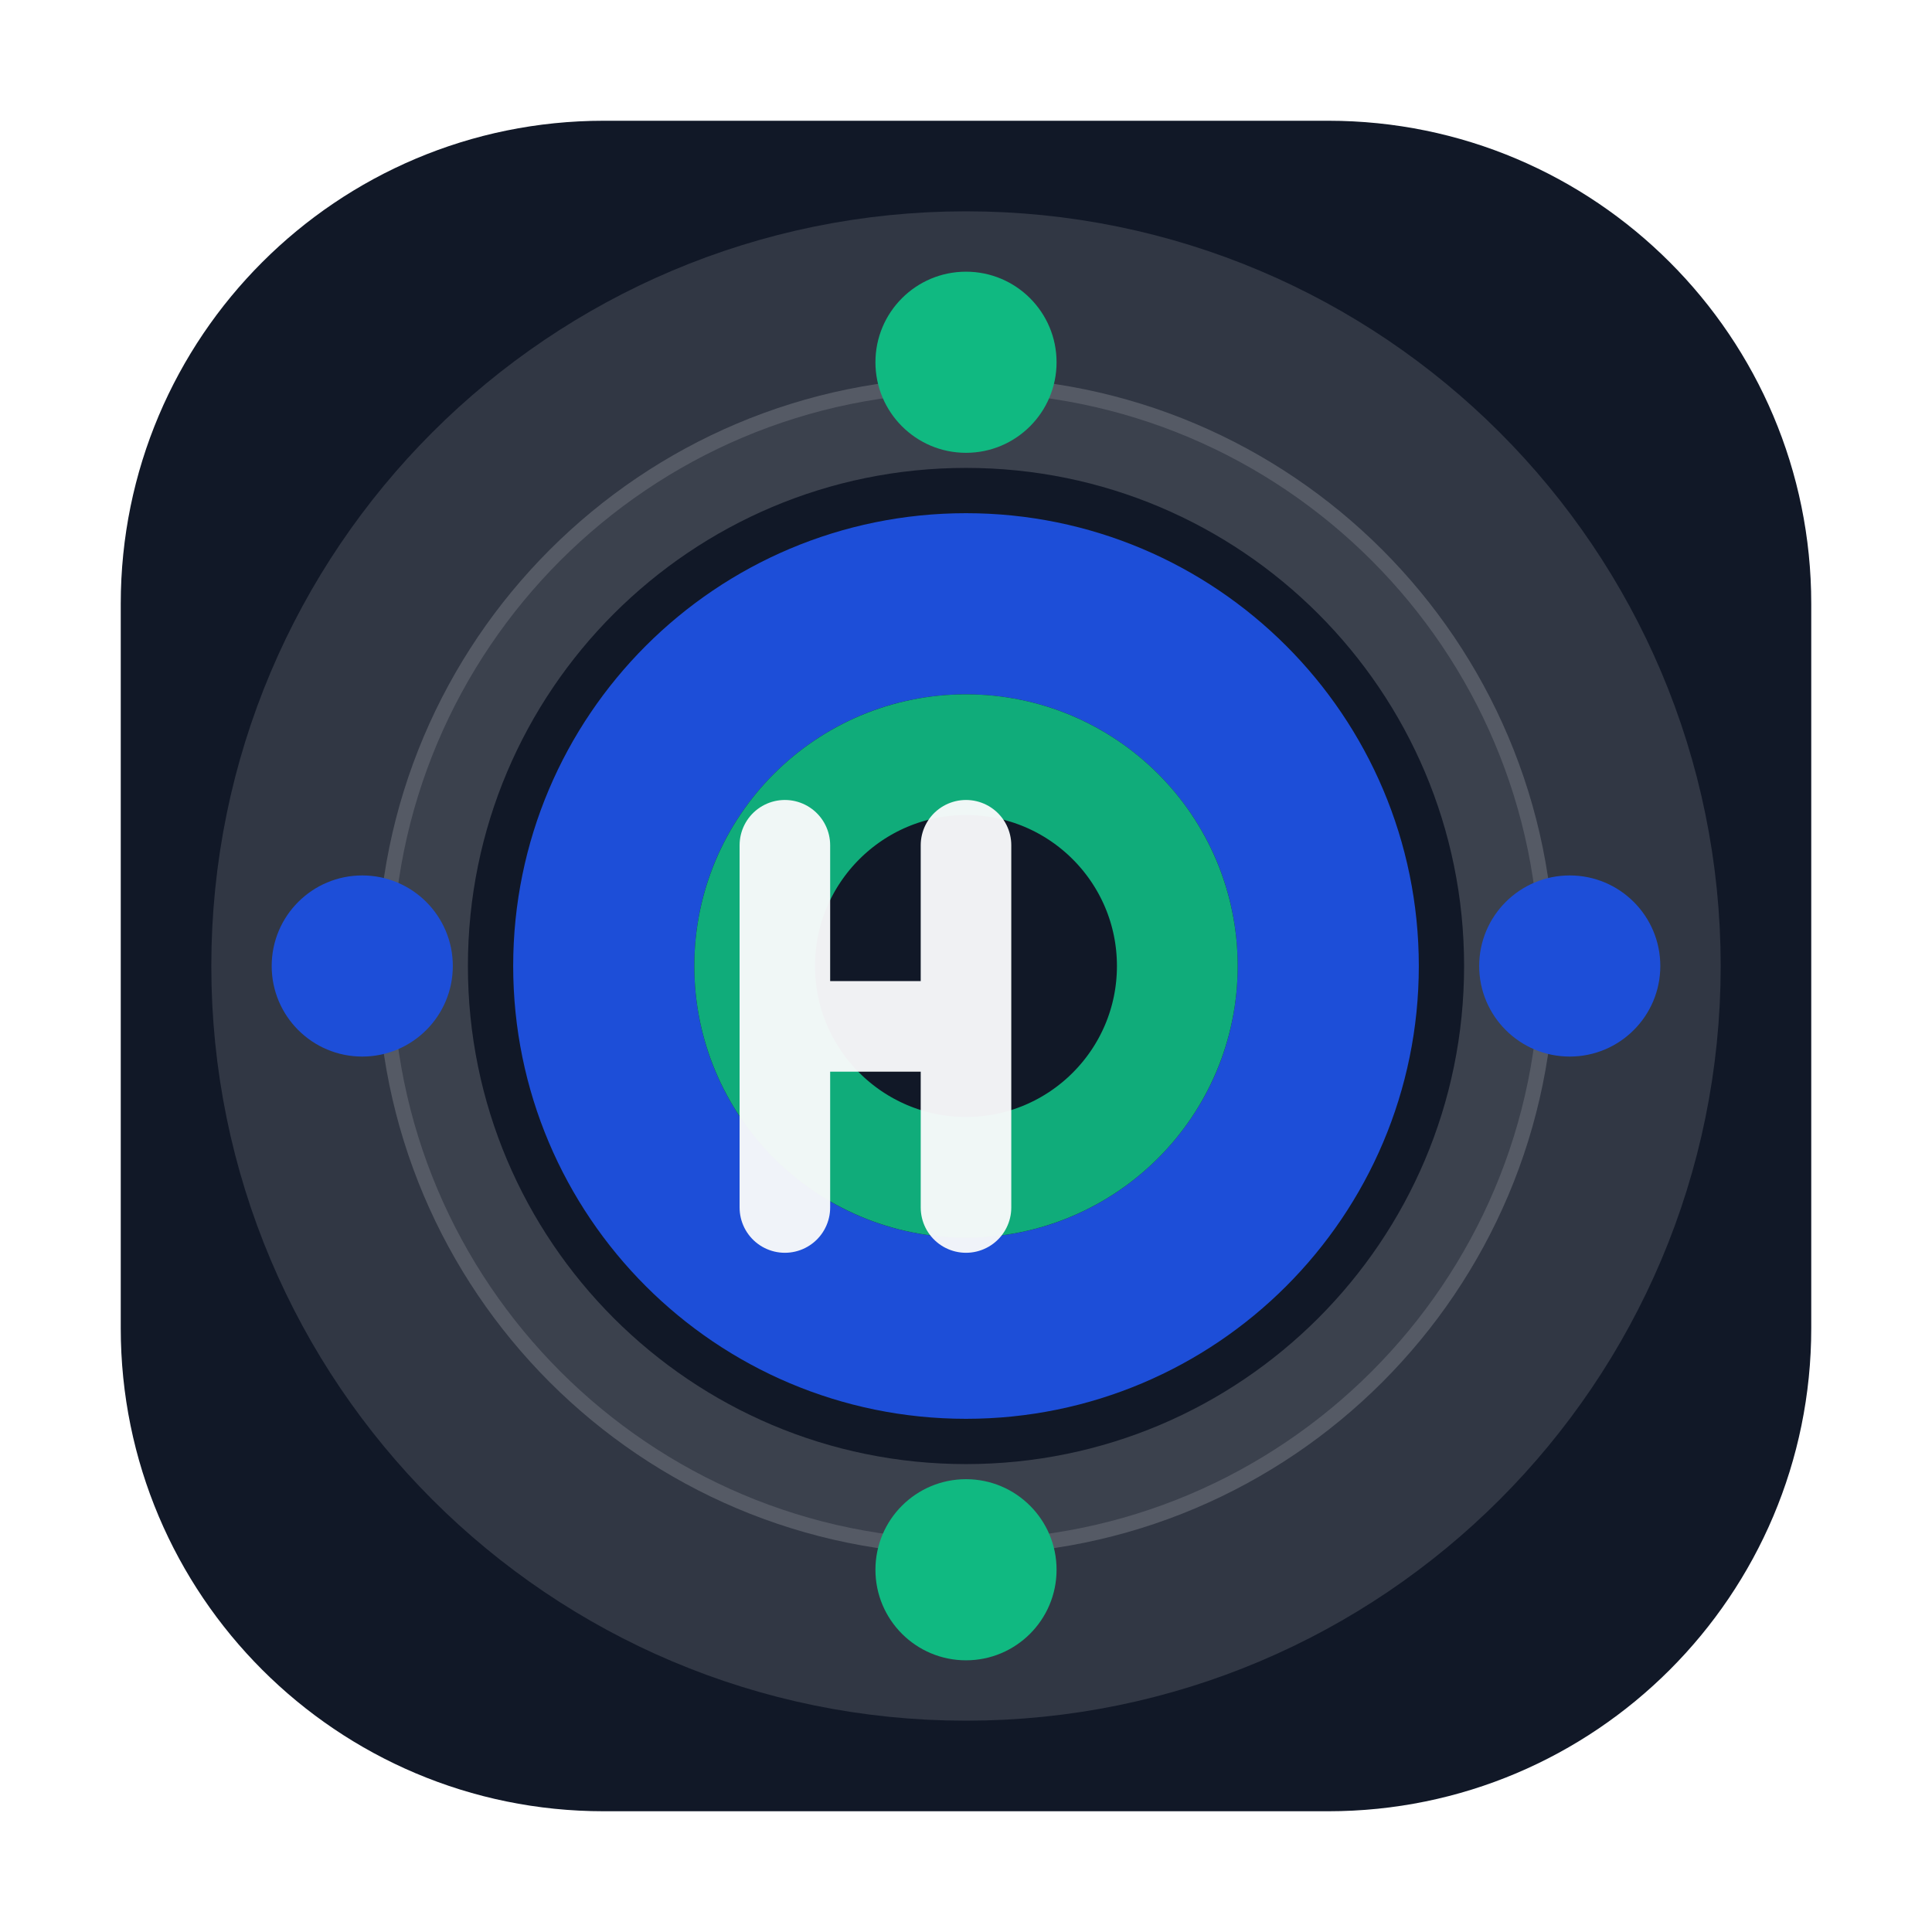
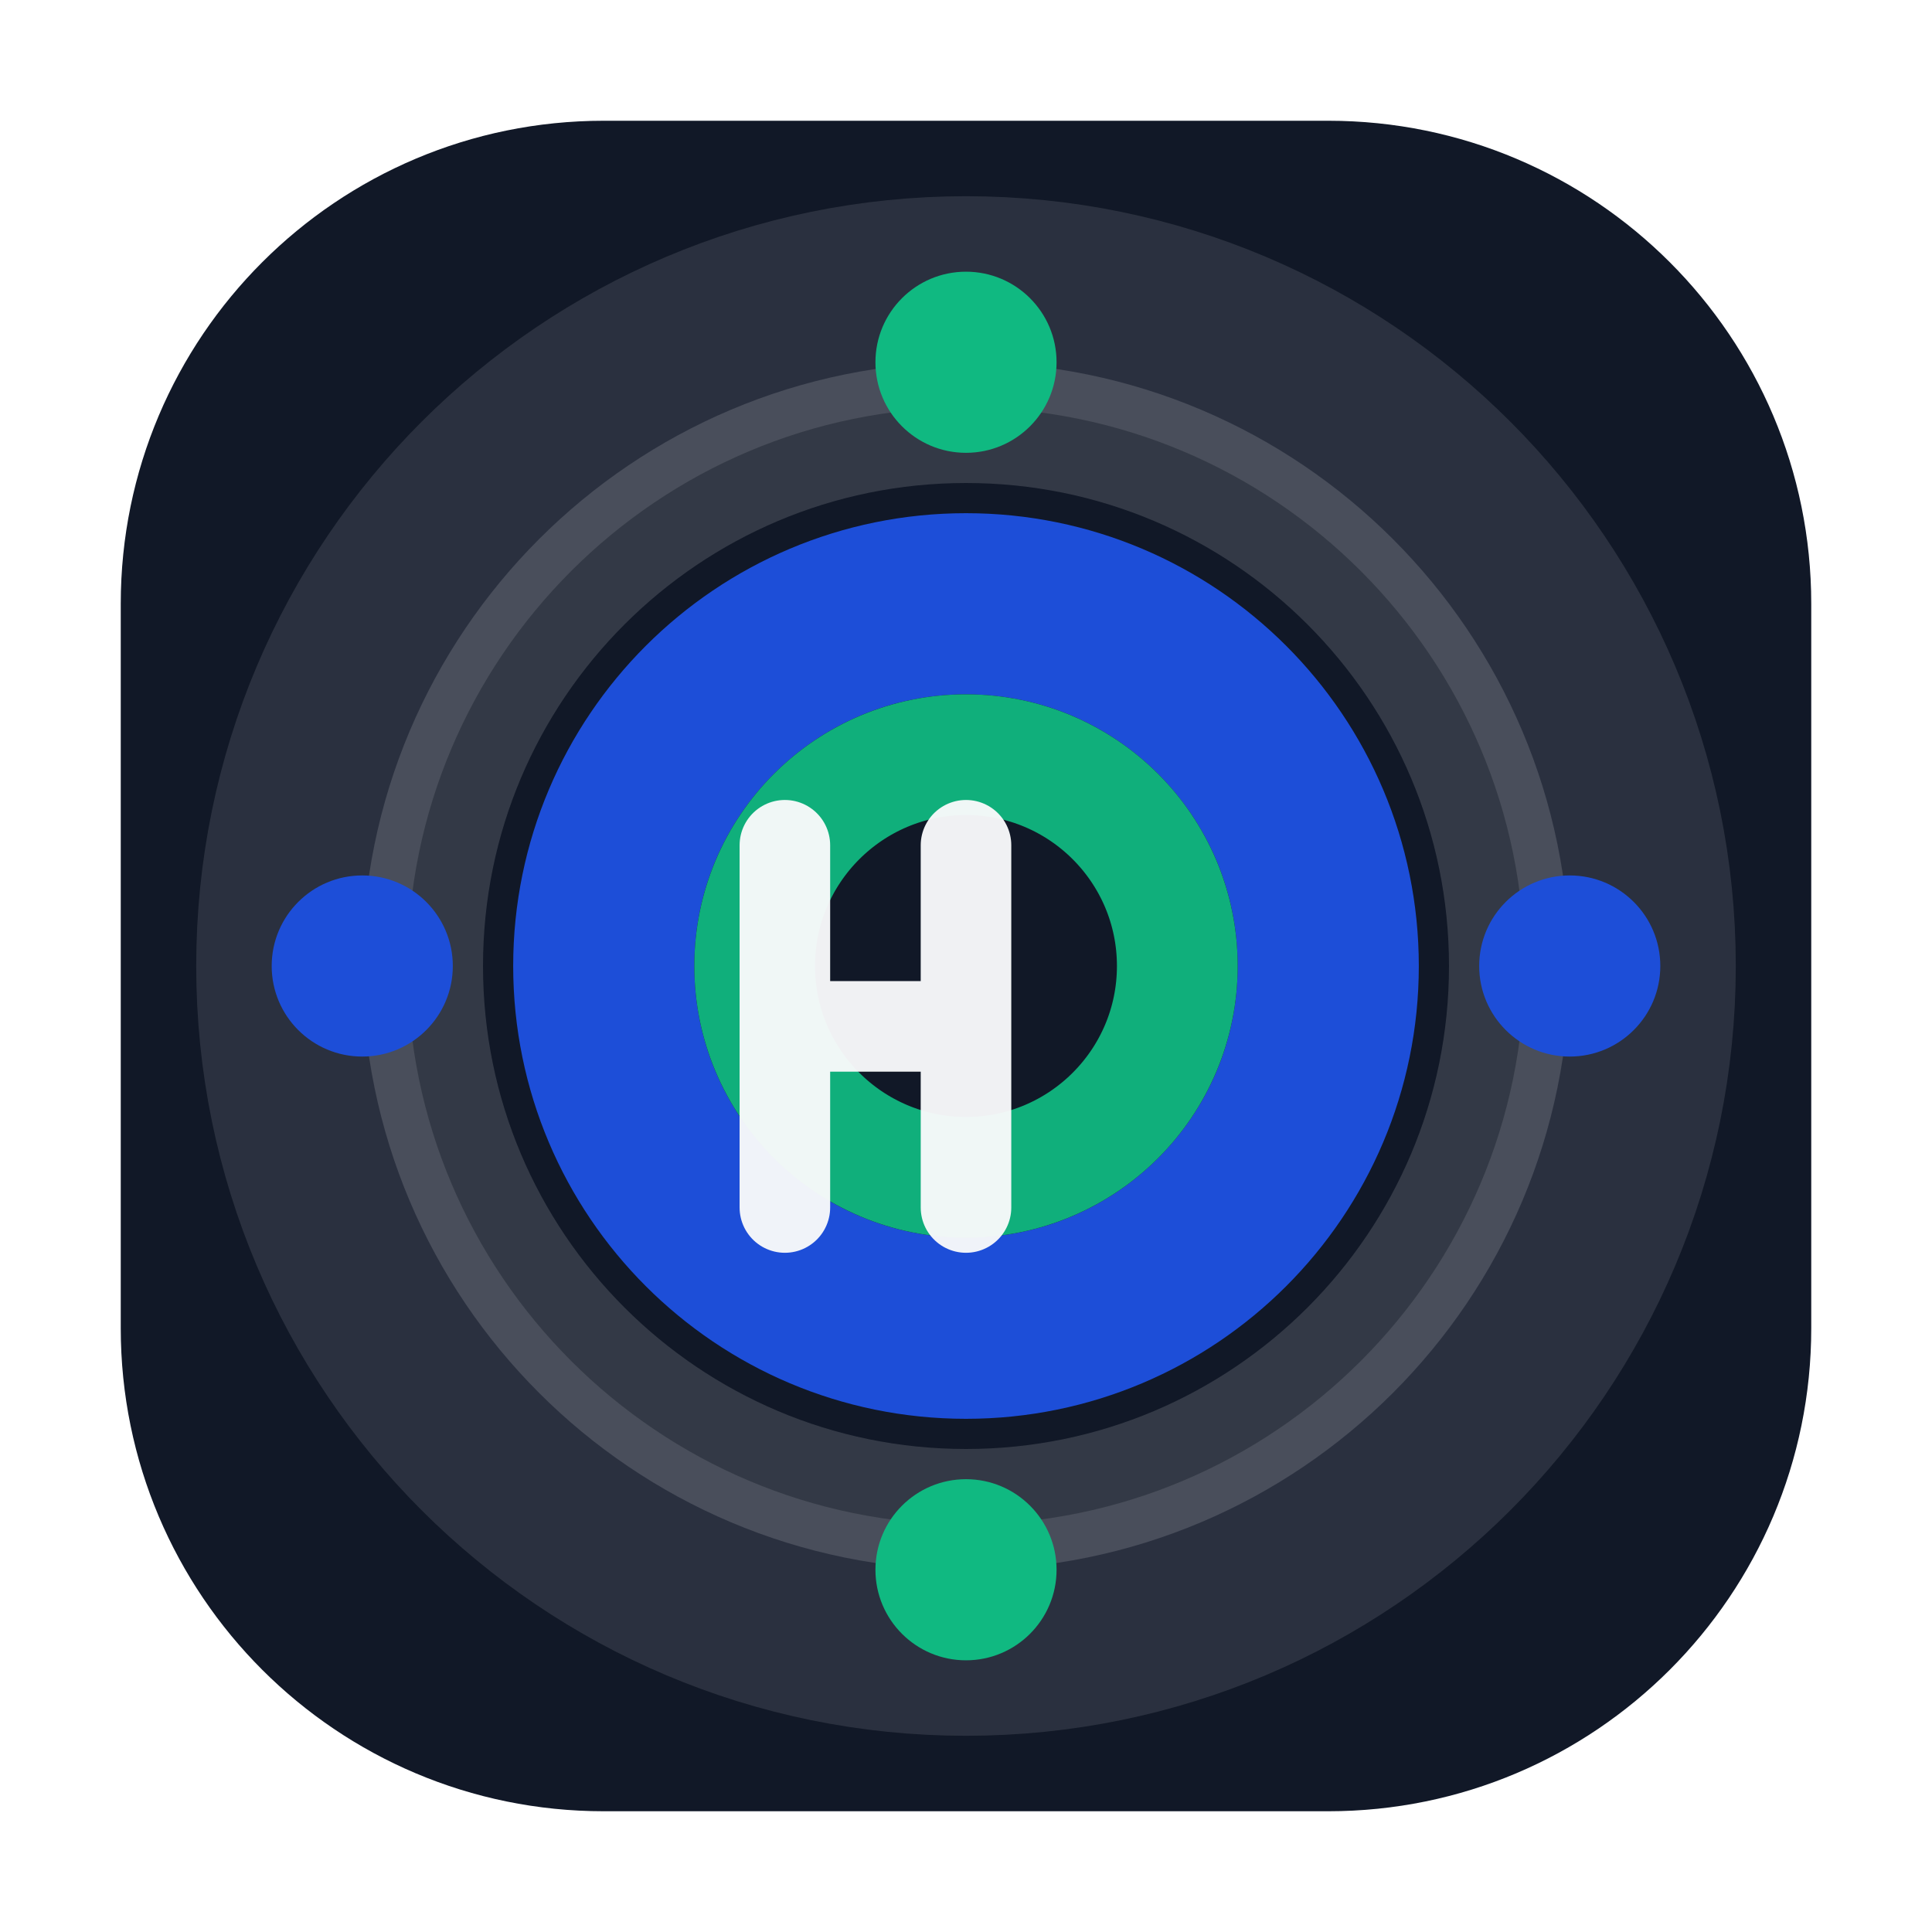
- <svg xmlns="http://www.w3.org/2000/svg" width="64" height="64" viewBox="0 0 64 64" role="img" aria-label="HRSignal favicon (glow v3)">
+ <svg xmlns="http://www.w3.org/2000/svg" width="64" height="64" viewBox="0 0 64 64" role="img" aria-label="HRSignal favicon (glowing neural HRS v5)">
  <rect x="4" y="4" width="56" height="56" rx="16" fill="#111827" />
-   <circle cx="32" cy="32" r="22" fill="none" stroke="#F9FAFB" stroke-width="6" opacity=".14" />
-   <circle cx="32" cy="32" r="18" fill="none" stroke="#F9FAFB" stroke-width="3" opacity=".18" />
+   <circle cx="32" cy="32" r="22" fill="none" stroke="#F9FAFB" stroke-width="7" opacity=".11" />
+   <circle cx="32" cy="32" r="18" fill="none" stroke="#F9FAFB" stroke-width="4" opacity=".15" />
  <circle cx="32" cy="32" r="12" fill="none" stroke="#1D4ED8" stroke-width="6" />
-   <circle cx="32" cy="32" r="7" fill="none" stroke="#10B981" stroke-width="4" opacity=".92" />
+   <circle cx="32" cy="32" r="7" fill="none" stroke="#10B981" stroke-width="4" opacity=".94" />
  <circle cx="32" cy="12" r="3" fill="#10B981" />
  <circle cx="52" cy="32" r="3" fill="#1D4ED8" />
  <circle cx="32" cy="52" r="3" fill="#10B981" />
  <circle cx="12" cy="32" r="3" fill="#1D4ED8" />
  <path d="M26 28v12M26 34h6M32 28v12" fill="none" stroke="#F9FAFB" stroke-width="3" stroke-linecap="round" opacity=".96" />
</svg>
